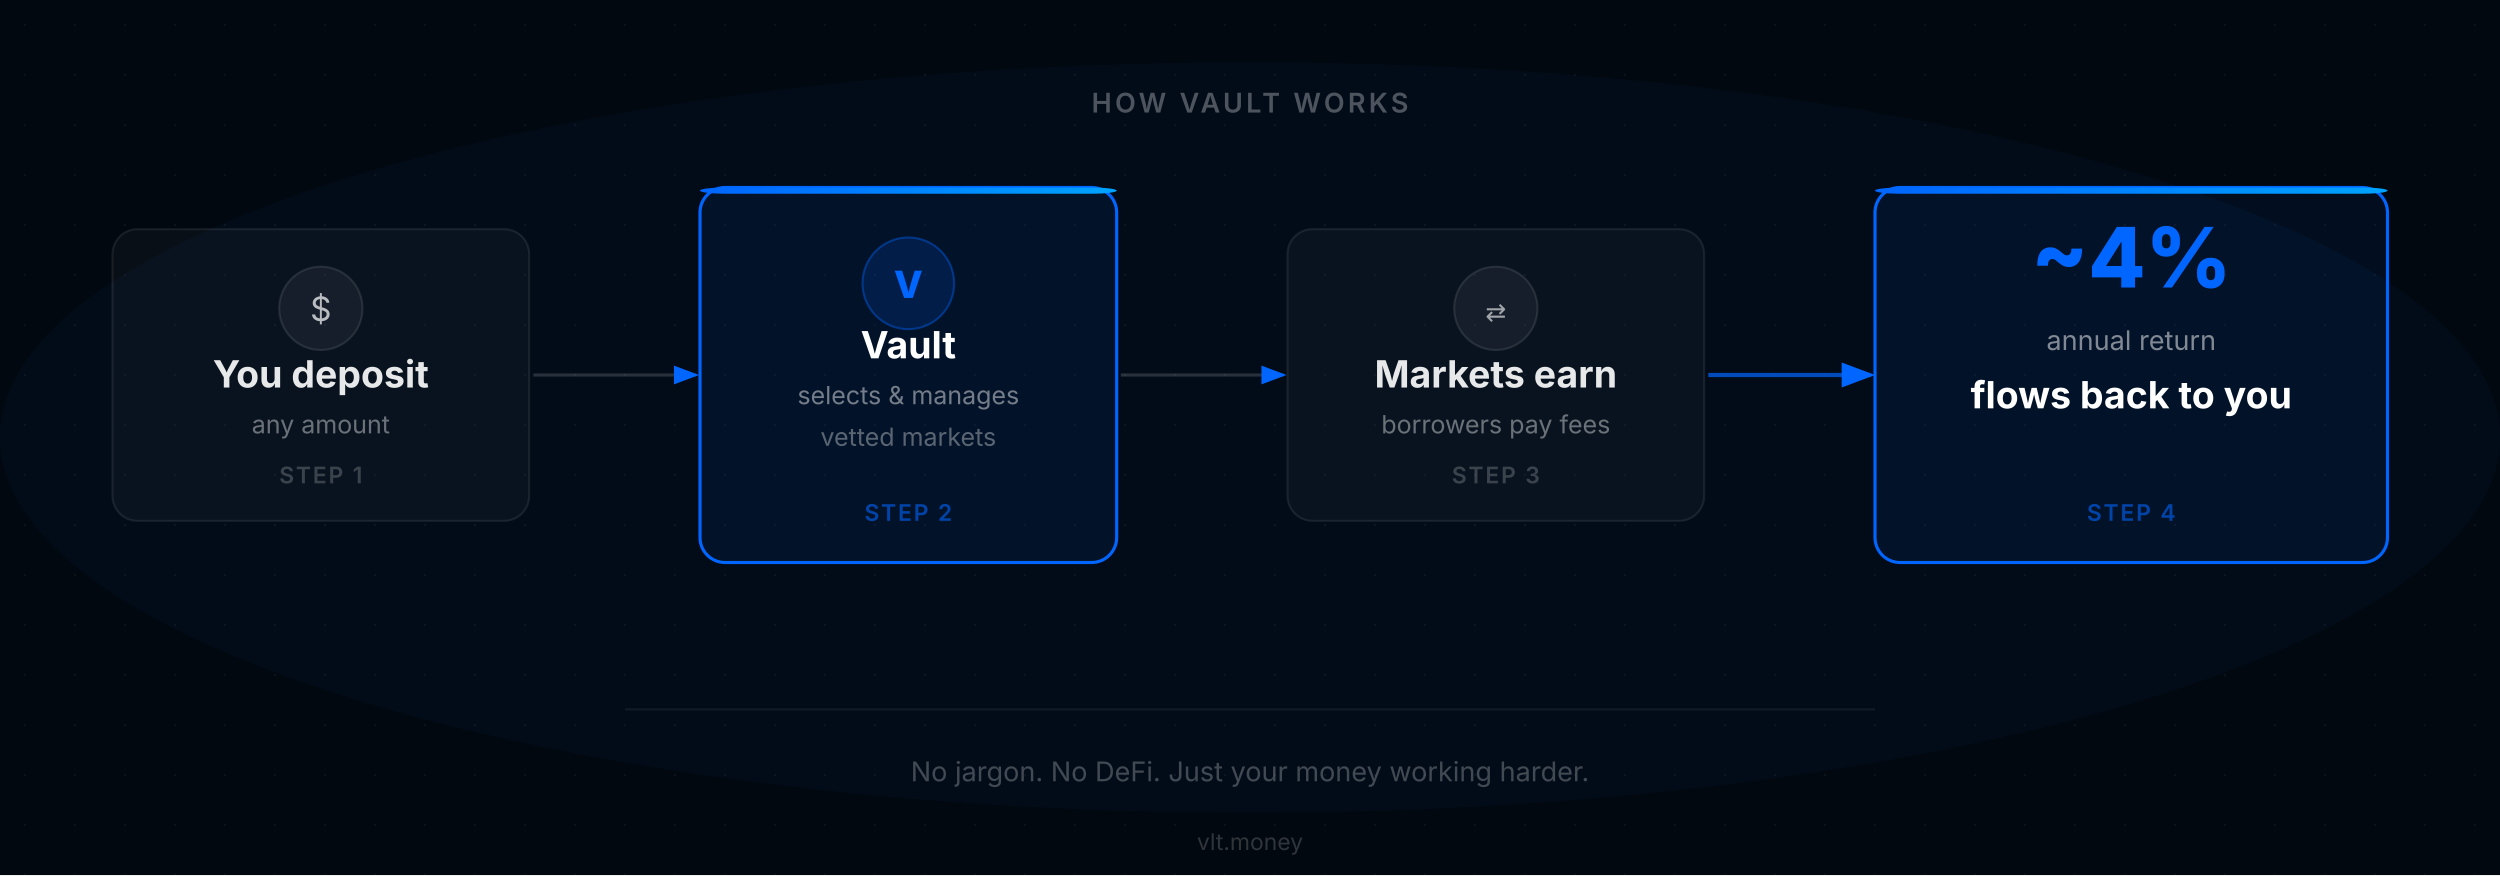
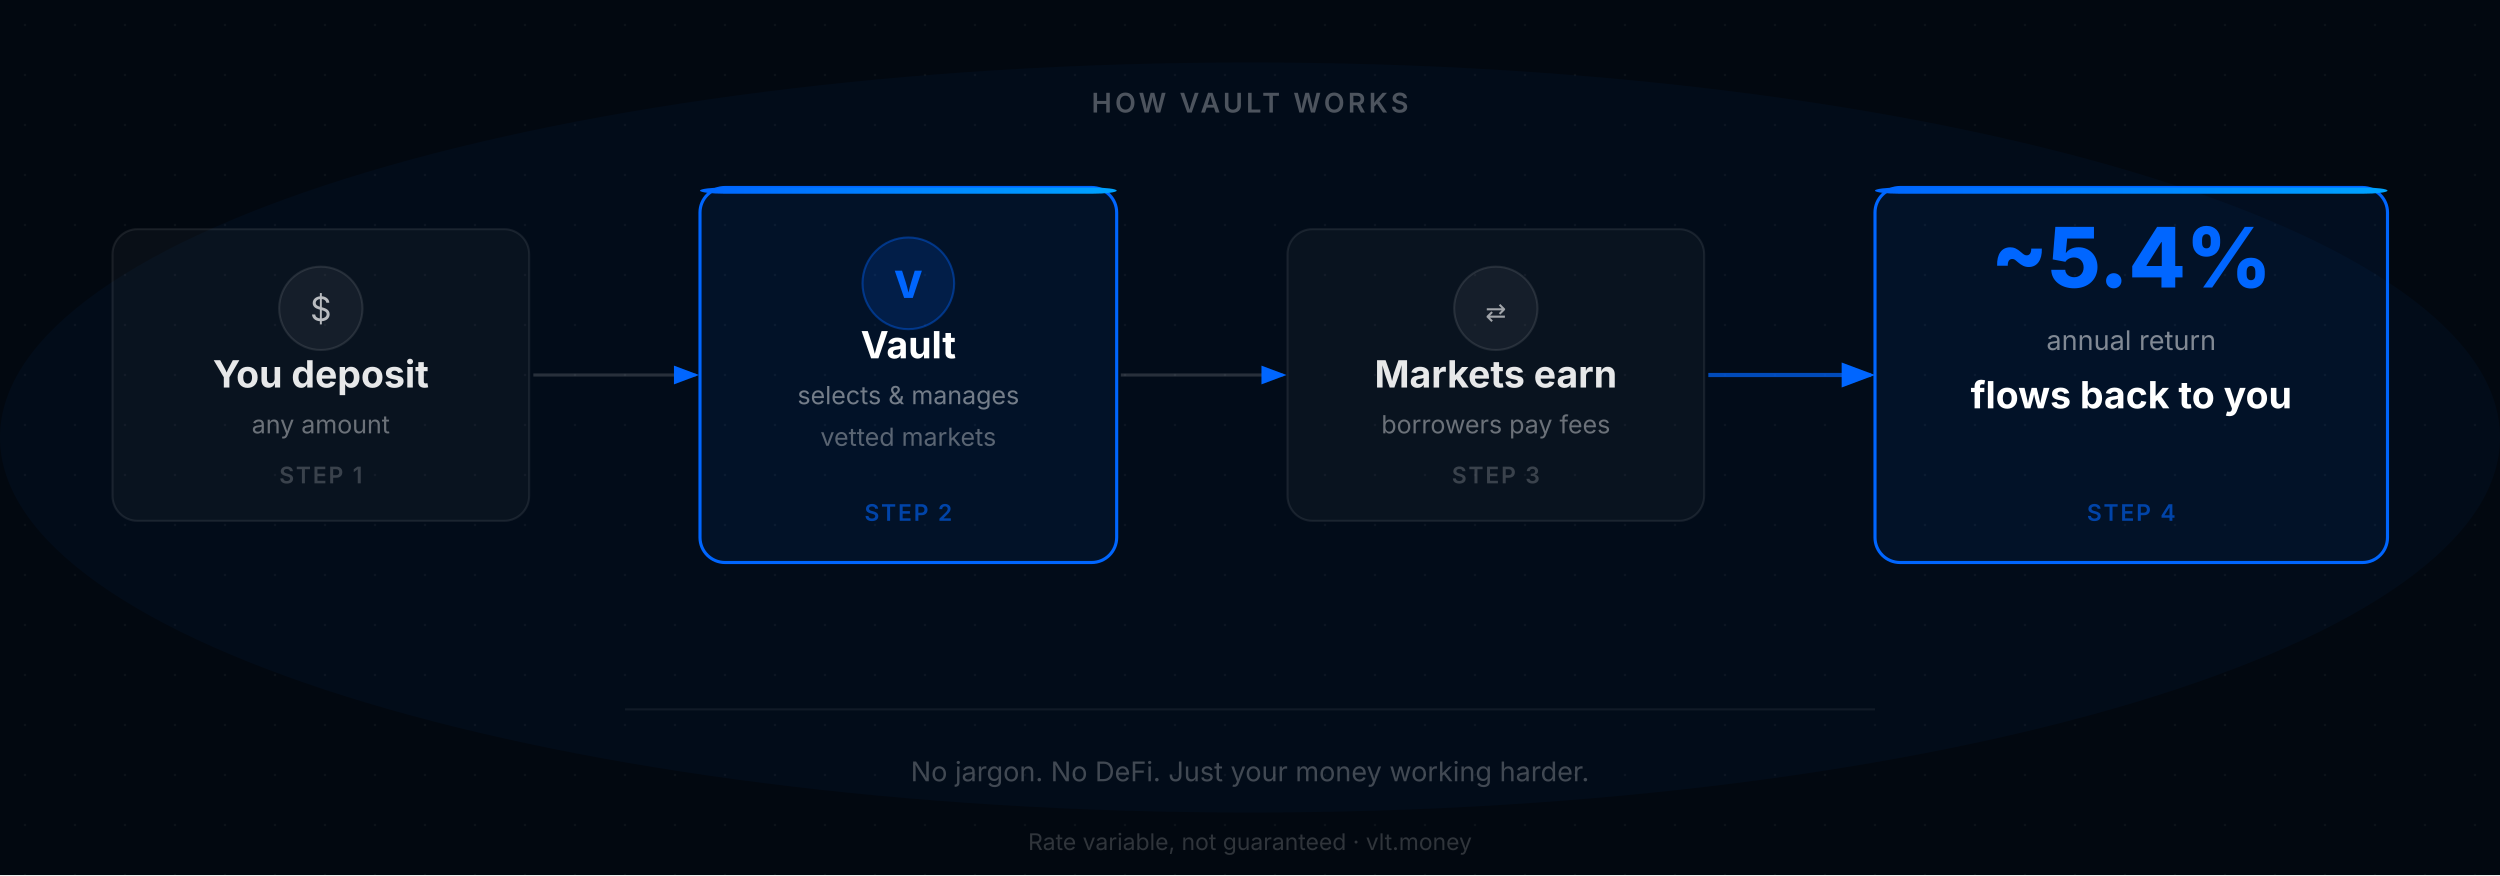
<svg xmlns="http://www.w3.org/2000/svg" width="1200" height="420">
  <defs>
    <pattern id="dots" width="24" height="24" patternUnits="userSpaceOnUse">
      <circle cx="12" cy="12" r="0.6" fill="rgba(255,255,255,0.04)" />
    </pattern>
    <linearGradient id="blueGrad" x1="0" y1="0" x2="1" y2="0">
      <stop offset="0%" stop-color="#0066FF" />
      <stop offset="100%" stop-color="#00A3FF" />
    </linearGradient>
    <linearGradient id="returnGlow" x1="0" y1="0" x2="1" y2="0">
      <stop offset="0%" stop-color="rgba(0,163,255,0)" />
      <stop offset="50%" stop-color="rgba(0,102,255,0.3)" />
      <stop offset="100%" stop-color="rgba(0,163,255,0)" />
    </linearGradient>
    <marker id="arrowBlue" markerWidth="8" markerHeight="6" refX="7" refY="3" orient="auto">
      <polygon points="0 0, 8 3, 0 6" fill="#0066FF" />
    </marker>
  </defs>
  <rect width="1200" height="420" fill="#020810" />
  <rect width="1200" height="420" fill="url(#dots)" />
  <ellipse cx="600" cy="210" rx="600" ry="180" fill="rgba(0,102,255,0.04)" />
  <text x="600" y="54" text-anchor="middle" font-family="Inter, system-ui, sans-serif" font-size="13" font-weight="600" letter-spacing="0.12em" fill="rgba(255,255,255,0.3)">HOW VAULT WORKS</text>
  <rect x="54" y="110" width="200" height="140" rx="12" fill="rgba(255,255,255,0.03)" stroke="rgba(255,255,255,0.08)" stroke-width="1" />
  <circle cx="154" cy="148" r="20" fill="rgba(255,255,255,0.05)" stroke="rgba(255,255,255,0.1)" stroke-width="1" />
  <text x="154" y="154" text-anchor="middle" font-family="Inter, system-ui, sans-serif" font-size="16" fill="rgba(255,255,255,0.7)">$</text>
  <text x="154" y="186" text-anchor="middle" font-family="Inter, system-ui, sans-serif" font-size="18" font-weight="700" fill="rgba(255,255,255,0.9)">You deposit</text>
  <text x="154" y="208" text-anchor="middle" font-family="Inter, system-ui, sans-serif" font-size="12" fill="rgba(255,255,255,0.4)">any amount</text>
  <text x="154" y="232" text-anchor="middle" font-family="Inter, system-ui, sans-serif" font-size="11" font-weight="600" fill="rgba(255,255,255,0.2)" letter-spacing="0.08em">STEP 1</text>
  <line x1="256" y1="180" x2="334" y2="180" stroke="rgba(255,255,255,0.15)" stroke-width="1.5" marker-end="url(#arrowBlue)" />
  <rect x="336" y="90" width="200" height="180" rx="12" fill="rgba(0,102,255,0.07)" stroke="#0066FF" stroke-width="1.5" />
  <rect x="336" y="90" width="200" height="3" rx="12" fill="url(#blueGrad)" />
  <circle cx="436" cy="136" r="22" fill="rgba(0,102,255,0.15)" stroke="rgba(0,102,255,0.4)" stroke-width="1" />
  <text x="436" y="143" text-anchor="middle" font-family="Inter, system-ui, sans-serif" font-size="18" font-weight="800" fill="#0066FF">V</text>
  <text x="436" y="172" text-anchor="middle" font-family="Inter, system-ui, sans-serif" font-size="18" font-weight="700" fill="white">Vault</text>
  <text x="436" y="194" text-anchor="middle" font-family="Inter, system-ui, sans-serif" font-size="12" fill="rgba(255,255,255,0.45)">selects &amp; manages</text>
  <text x="436" y="214" text-anchor="middle" font-family="Inter, system-ui, sans-serif" font-size="12" fill="rgba(255,255,255,0.35)">vetted markets</text>
  <text x="436" y="250" text-anchor="middle" font-family="Inter, system-ui, sans-serif" font-size="11" font-weight="600" fill="rgba(0,102,255,0.6)" letter-spacing="0.08em">STEP 2</text>
  <line x1="538" y1="180" x2="616" y2="180" stroke="rgba(255,255,255,0.15)" stroke-width="1.5" marker-end="url(#arrowBlue)" />
  <rect x="618" y="110" width="200" height="140" rx="12" fill="rgba(255,255,255,0.03)" stroke="rgba(255,255,255,0.08)" stroke-width="1" />
  <circle cx="718" cy="148" r="20" fill="rgba(255,255,255,0.05)" stroke="rgba(255,255,255,0.1)" stroke-width="1" />
  <text x="718" y="154" text-anchor="middle" font-family="Inter, system-ui, sans-serif" font-size="12" fill="rgba(255,255,255,0.6)">⇄</text>
  <text x="718" y="186" text-anchor="middle" font-family="Inter, system-ui, sans-serif" font-size="18" font-weight="700" fill="rgba(255,255,255,0.9)">Markets earn</text>
  <text x="718" y="208" text-anchor="middle" font-family="Inter, system-ui, sans-serif" font-size="12" fill="rgba(255,255,255,0.4)">borrowers pay fees</text>
  <text x="718" y="232" text-anchor="middle" font-family="Inter, system-ui, sans-serif" font-size="11" font-weight="600" fill="rgba(255,255,255,0.2)" letter-spacing="0.08em">STEP 3</text>
  <line x1="820" y1="180" x2="898" y2="180" stroke="rgba(0,102,255,0.7)" stroke-width="2" marker-end="url(#arrowBlue)" />
  <rect x="900" y="90" width="246" height="180" rx="12" fill="rgba(0,102,255,0.07)" stroke="#0066FF" stroke-width="1.5" />
  <rect x="900" y="90" width="246" height="3" rx="12" fill="url(#blueGrad)" />
-   <text x="1023" y="138" text-anchor="middle" font-family="Inter, system-ui, sans-serif" font-size="40" font-weight="800" fill="#0066FF">~4%</text>
+   <text x="1023" y="138" text-anchor="middle" font-family="Inter, system-ui, sans-serif" font-size="40" font-weight="800" fill="#0066FF">~5.4%</text>
  <text x="1023" y="168" text-anchor="middle" font-family="Inter, system-ui, sans-serif" font-size="13" fill="rgba(255,255,255,0.5)">annual return</text>
  <text x="1023" y="196" text-anchor="middle" font-family="Inter, system-ui, sans-serif" font-size="18" font-weight="700" fill="white">flows back to you</text>
  <text x="1023" y="250" text-anchor="middle" font-family="Inter, system-ui, sans-serif" font-size="11" font-weight="600" fill="rgba(0,102,255,0.6)" letter-spacing="0.08em">STEP 4</text>
  <rect x="300" y="340" width="600" height="1" fill="rgba(255,255,255,0.06)" />
  <text x="600" y="375" text-anchor="middle" font-family="Inter, system-ui, sans-serif" font-size="13" fill="rgba(255,255,255,0.25)">No jargon. No DeFi. Just your money working harder.</text>
-   <text x="600" y="408" text-anchor="middle" font-family="Inter, system-ui, sans-serif" font-size="11" fill="rgba(255,255,255,0.18)">vlt.money</text>
+   <text x="600" y="408" text-anchor="middle" font-family="Inter, system-ui, sans-serif" font-size="11" fill="rgba(255,255,255,0.18)">Rate variable, not guaranteed · vlt.money</text>
</svg>
